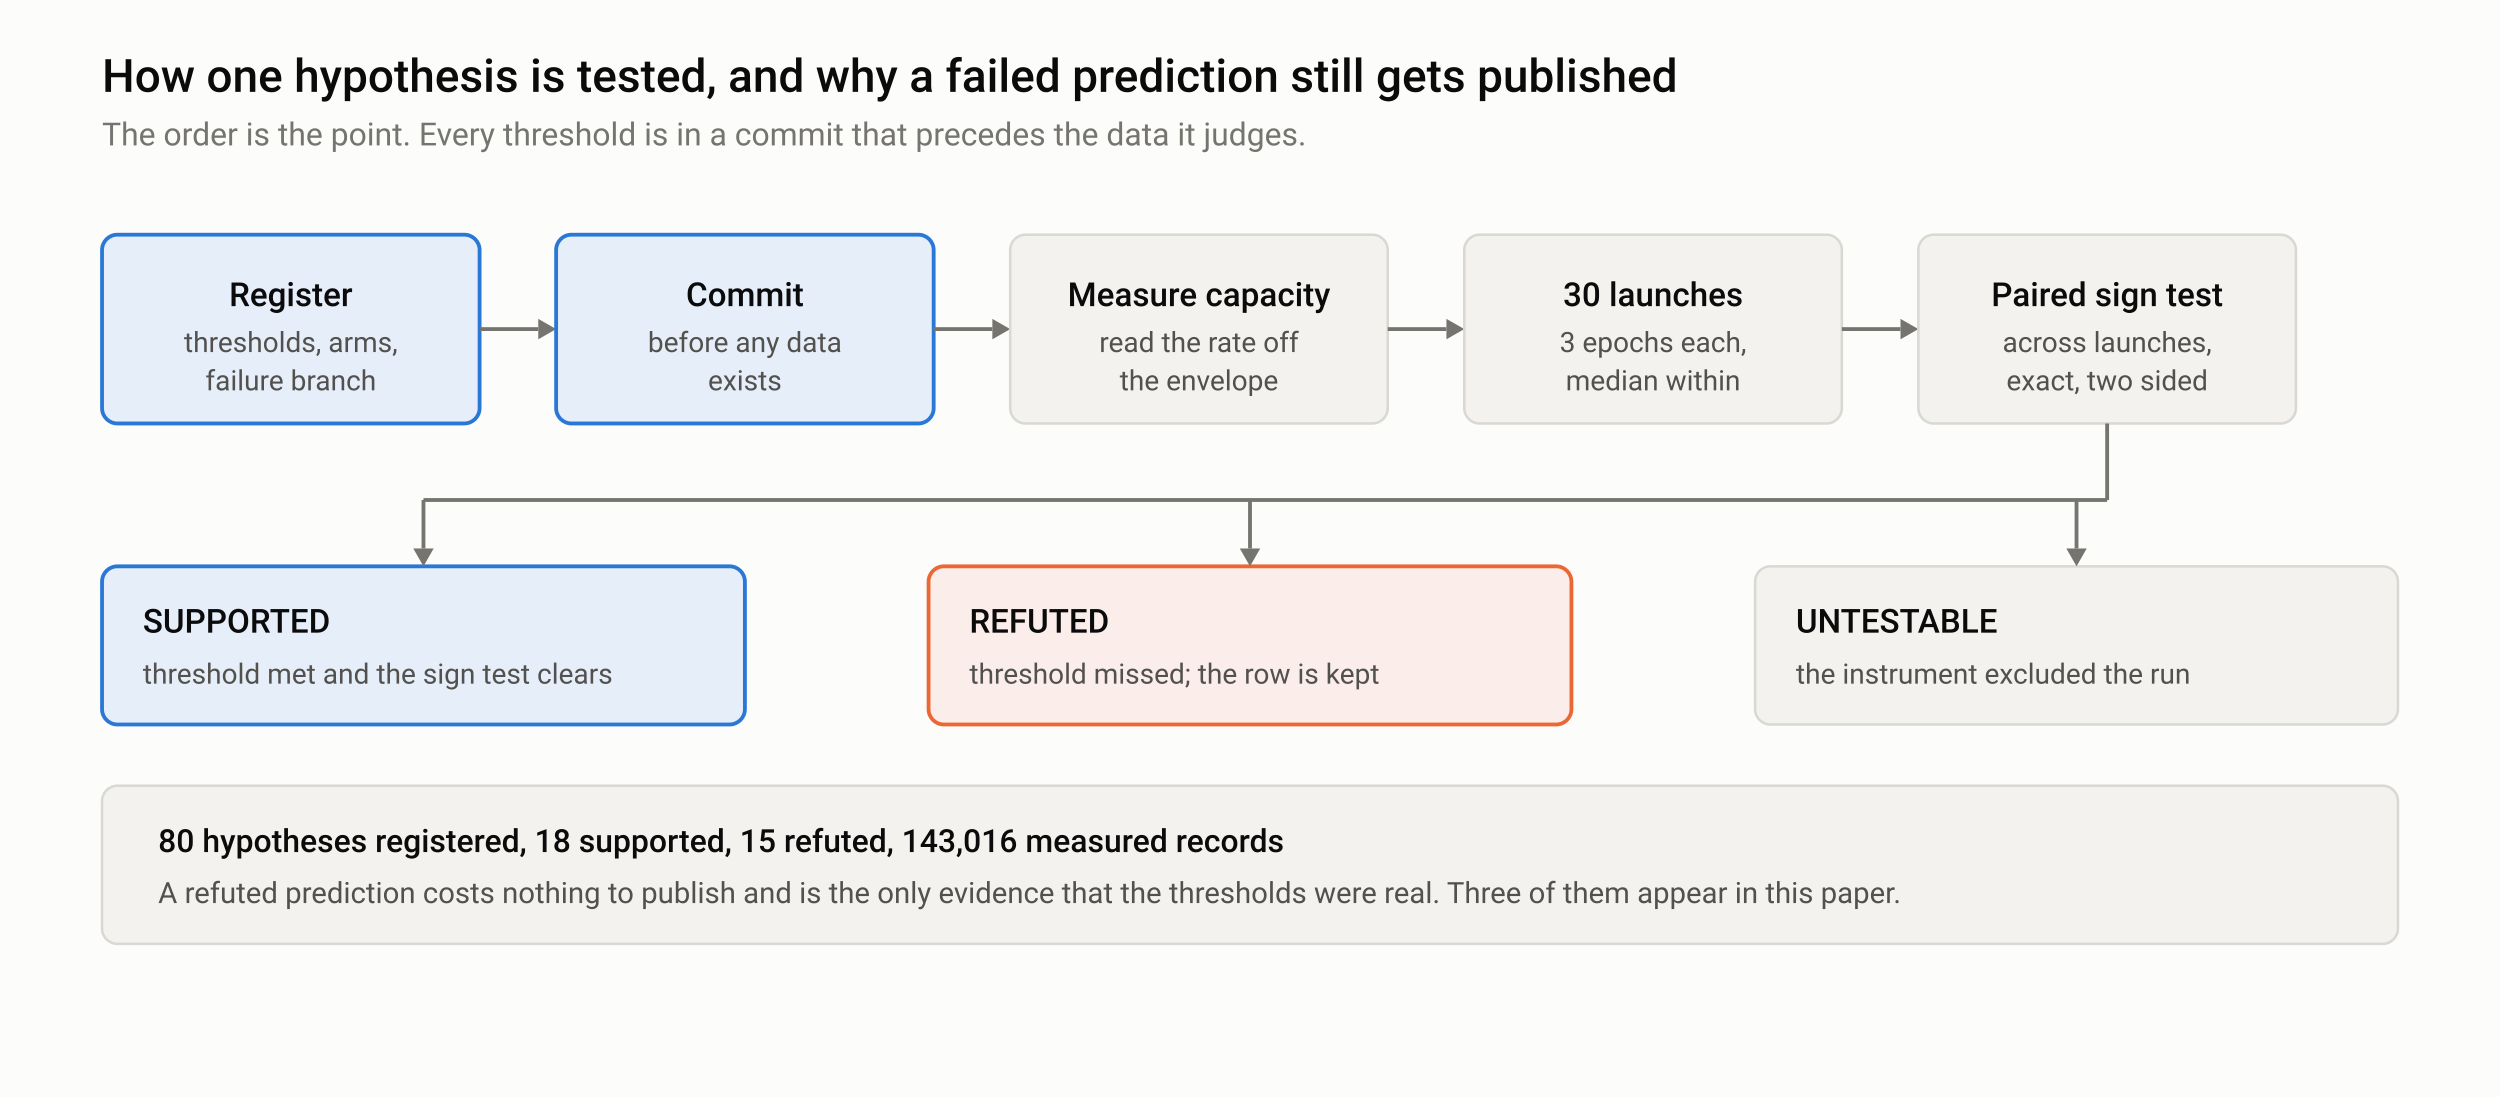
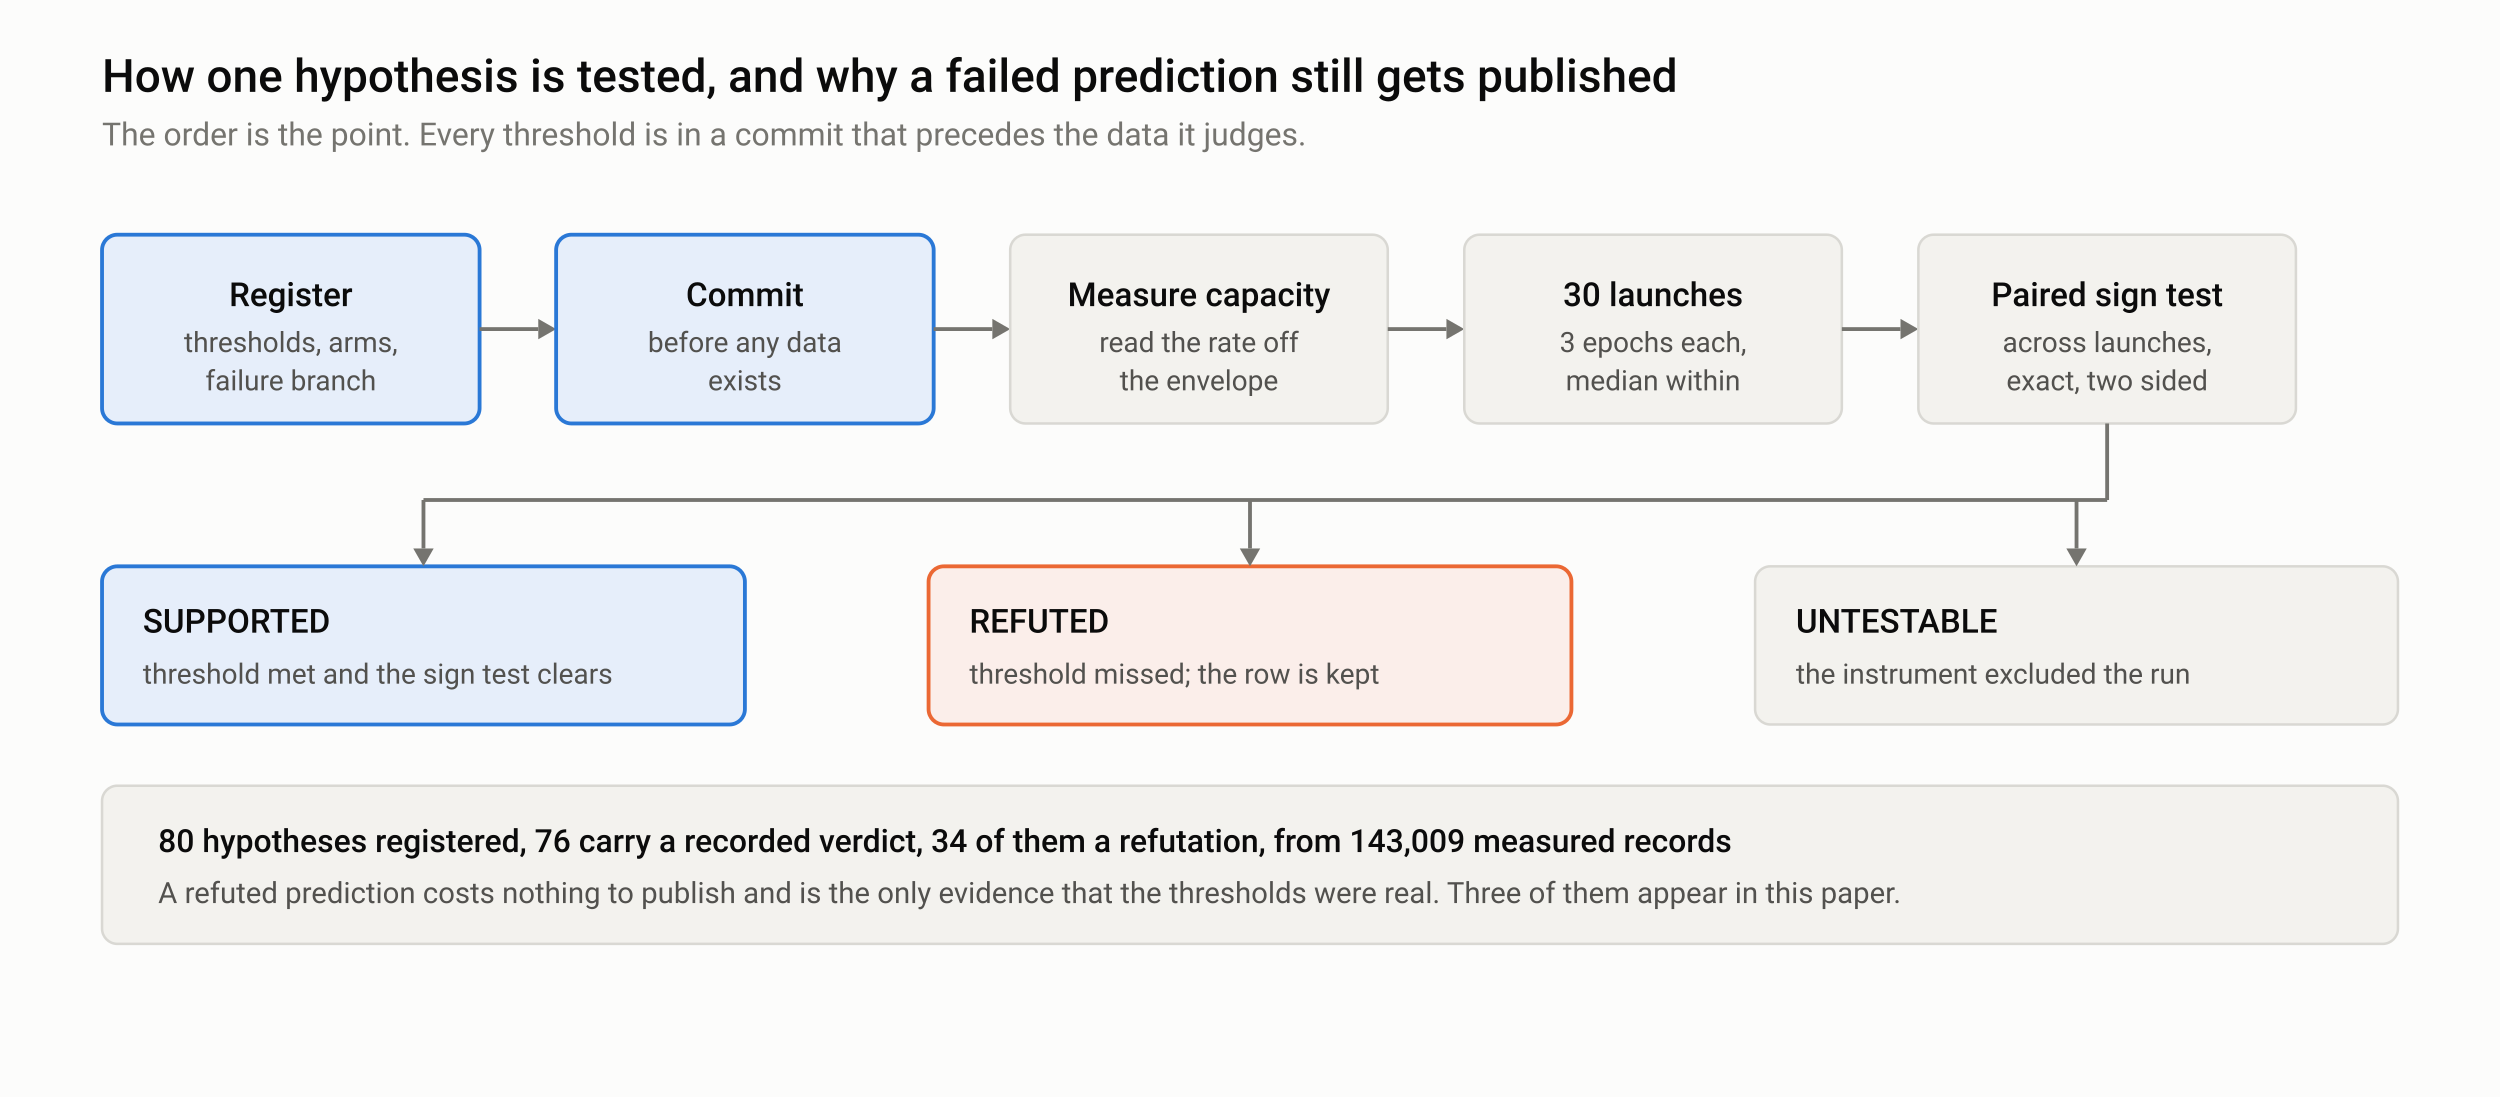
<svg xmlns="http://www.w3.org/2000/svg" width="980" height="430" viewBox="0 0 980 430" role="img" aria-labelledby="mt md">
  <style>
  .bg { fill: #fcfcfb; } .frame { fill: none; stroke: #e4e3df; }
  .t1 { fill: #0b0b0b; } .t2 { fill: #52514e; } .t3 { fill: #75746f; }
  .grid { stroke: #e4e3df; stroke-width: 1; } .axis { stroke: #b9b8b2; stroke-width: 1; }
  .ref { stroke: #b9b8b2; stroke-width: 1; stroke-dasharray: 4 3; }
  .band { fill: #2a78d6; opacity: 0.06; }
  .l1 { stroke: #2a78d6; } .l2 { stroke: #eb6834; } .l3 { stroke: #1baf7a; }
  .f1 { fill: #2a78d6; } .f2 { fill: #eb6834; } .f3 { fill: #1baf7a; }
  .ln { fill: none; stroke-width: 2; stroke-linejoin: round; stroke-linecap: round; }
  .thin { fill: none; stroke-width: 1.6; stroke-dasharray: 5 3; }
  .ring { stroke: #fcfcfb; stroke-width: 2; }
  text { font-family: -apple-system, BlinkMacSystemFont, "Segoe UI", Roboto, Helvetica, Arial, sans-serif; }
@media (prefers-color-scheme: dark) {
  .bg { fill: #151515; } .frame { stroke: #2c2c2a; }
  .t1 { fill: #f0efec; } .t2 { fill: #c3c2b7; } .t3 { fill: #898781; }
  .grid { stroke: #2c2c2a; } .axis { stroke: #383835; } .ref { stroke: #383835; }
  .band { fill: #3987e5; opacity: 0.10; }
  .l1 { stroke: #3987e5; } .l2 { stroke: #d95926; } .l3 { stroke: #199e70; }
  .f1 { fill: #3987e5; } .f2 { fill: #d95926; } .f3 { fill: #199e70; }
  .ring { stroke: #151515; }
}
  .card { fill: #f3f2ee; stroke: #d9d8d3; stroke-width: 1; }
  .hot { fill: #e6eefa; stroke: #2a78d6; stroke-width: 1.5; }
  .warn { fill: #fbeeea; stroke: #eb6834; stroke-width: 1.5; }
  .wire { stroke: #75746f; stroke-width: 1.5; fill: none; }
  .tip { fill: #75746f; }
@media (prefers-color-scheme: dark) {
  .card { fill: #1e1e1d; stroke: #383835; }
  .hot { fill: #11243a; stroke: #3987e5; }
  .warn { fill: #30190f; stroke: #d95926; }
  .wire { stroke: #898781; } .tip { fill: #898781; }
}
</style>
  <rect class="bg" x="0" y="0" width="980" height="430" />
  <text class="t1" x="40" y="36" font-size="18" font-weight="500">How one hypothesis is tested, and why a failed prediction still gets published</text>
  <text class="t3" x="40" y="57" font-size="12.5">The order is the point. Every threshold is in a commit that precedes the data it judges.</text>
  <rect class="hot" x="40" y="92" width="148" height="74" rx="6" />
  <text class="t1" x="114" y="120" font-size="13" font-weight="500" text-anchor="middle">Register</text>
  <text class="t2" x="114" y="138" font-size="11" text-anchor="middle">thresholds, arms,</text>
  <text class="t2" x="114" y="153" font-size="11" text-anchor="middle">failure branch</text>
  <line class="wire" x1="188" y1="129.0" x2="211" y2="129.0" />
  <path class="tip" d="M211,125.0 L218,129.0 L211,133.0 Z" />
  <rect class="hot" x="218" y="92" width="148" height="74" rx="6" />
  <text class="t1" x="292" y="120" font-size="13" font-weight="500" text-anchor="middle">Commit</text>
  <text class="t2" x="292" y="138" font-size="11" text-anchor="middle">before any data</text>
  <text class="t2" x="292" y="153" font-size="11" text-anchor="middle">exists</text>
  <line class="wire" x1="366" y1="129.0" x2="389" y2="129.0" />
  <path class="tip" d="M389,125.0 L396,129.0 L389,133.0 Z" />
  <rect class="card" x="396" y="92" width="148" height="74" rx="6" />
  <text class="t1" x="470" y="120" font-size="13" font-weight="500" text-anchor="middle">Measure capacity</text>
  <text class="t2" x="470" y="138" font-size="11" text-anchor="middle">read the rate off</text>
  <text class="t2" x="470" y="153" font-size="11" text-anchor="middle">the envelope</text>
  <line class="wire" x1="544" y1="129.0" x2="567" y2="129.0" />
  <path class="tip" d="M567,125.0 L574,129.0 L567,133.0 Z" />
  <rect class="card" x="574" y="92" width="148" height="74" rx="6" />
  <text class="t1" x="648" y="120" font-size="13" font-weight="500" text-anchor="middle">30 launches</text>
  <text class="t2" x="648" y="138" font-size="11" text-anchor="middle">3 epochs each,</text>
  <text class="t2" x="648" y="153" font-size="11" text-anchor="middle">median within</text>
  <line class="wire" x1="722" y1="129.0" x2="745" y2="129.0" />
  <path class="tip" d="M745,125.0 L752,129.0 L745,133.0 Z" />
  <rect class="card" x="752" y="92" width="148" height="74" rx="6" />
  <text class="t1" x="826" y="120" font-size="13" font-weight="500" text-anchor="middle">Paired sign test</text>
  <text class="t2" x="826" y="138" font-size="11" text-anchor="middle">across launches,</text>
  <text class="t2" x="826" y="153" font-size="11" text-anchor="middle">exact, two sided</text>
  <rect class="hot" x="40" y="222" width="252" height="62" rx="6" />
  <text class="t1" x="56" y="248" font-size="13" font-weight="500">SUPPORTED</text>
  <text class="t2" x="56" y="268" font-size="11">threshold met and the sign test clears</text>
  <rect class="warn" x="364" y="222" width="252" height="62" rx="6" />
  <text class="t1" x="380" y="248" font-size="13" font-weight="500">REFUTED</text>
  <text class="t2" x="380" y="268" font-size="11">threshold missed; the row is kept</text>
  <rect class="card" x="688" y="222" width="252" height="62" rx="6" />
  <text class="t1" x="704" y="248" font-size="13" font-weight="500">UNTESTABLE</text>
  <text class="t2" x="704" y="268" font-size="11">the instrument excluded the run</text>
  <line class="wire" x1="826" y1="166" x2="826" y2="196" />
  <line class="wire" x1="166" y1="196" x2="826" y2="196" />
  <line class="wire" x1="166" y1="196" x2="166" y2="215" />
  <path class="tip" d="M162,215 L170,215 L166,222 Z" />
  <line class="wire" x1="490" y1="196" x2="490" y2="215" />
  <path class="tip" d="M486,215 L494,215 L490,222 Z" />
  <line class="wire" x1="814" y1="196" x2="814" y2="215" />
  <path class="tip" d="M810,215 L818,215 L814,222 Z" />
  <rect class="card" x="40" y="308" width="900" height="62" rx="6" />
-   <text class="t1" x="62" y="334" font-size="12.5" font-weight="500">80 hypotheses registered, 18 supported, 15 refuted, 143,016 measured records</text>
+   <text class="t1" x="62" y="334" font-size="12.5" font-weight="500">80 hypotheses registered, 76 carry a recorded verdict, 34 of them a refutation, from 143,009 measured records</text>
  <text class="t2" x="62" y="354" font-size="11.5">A refuted prediction costs nothing to publish and is the only evidence that the thresholds were real. Three of them appear in this paper.</text>
</svg>
